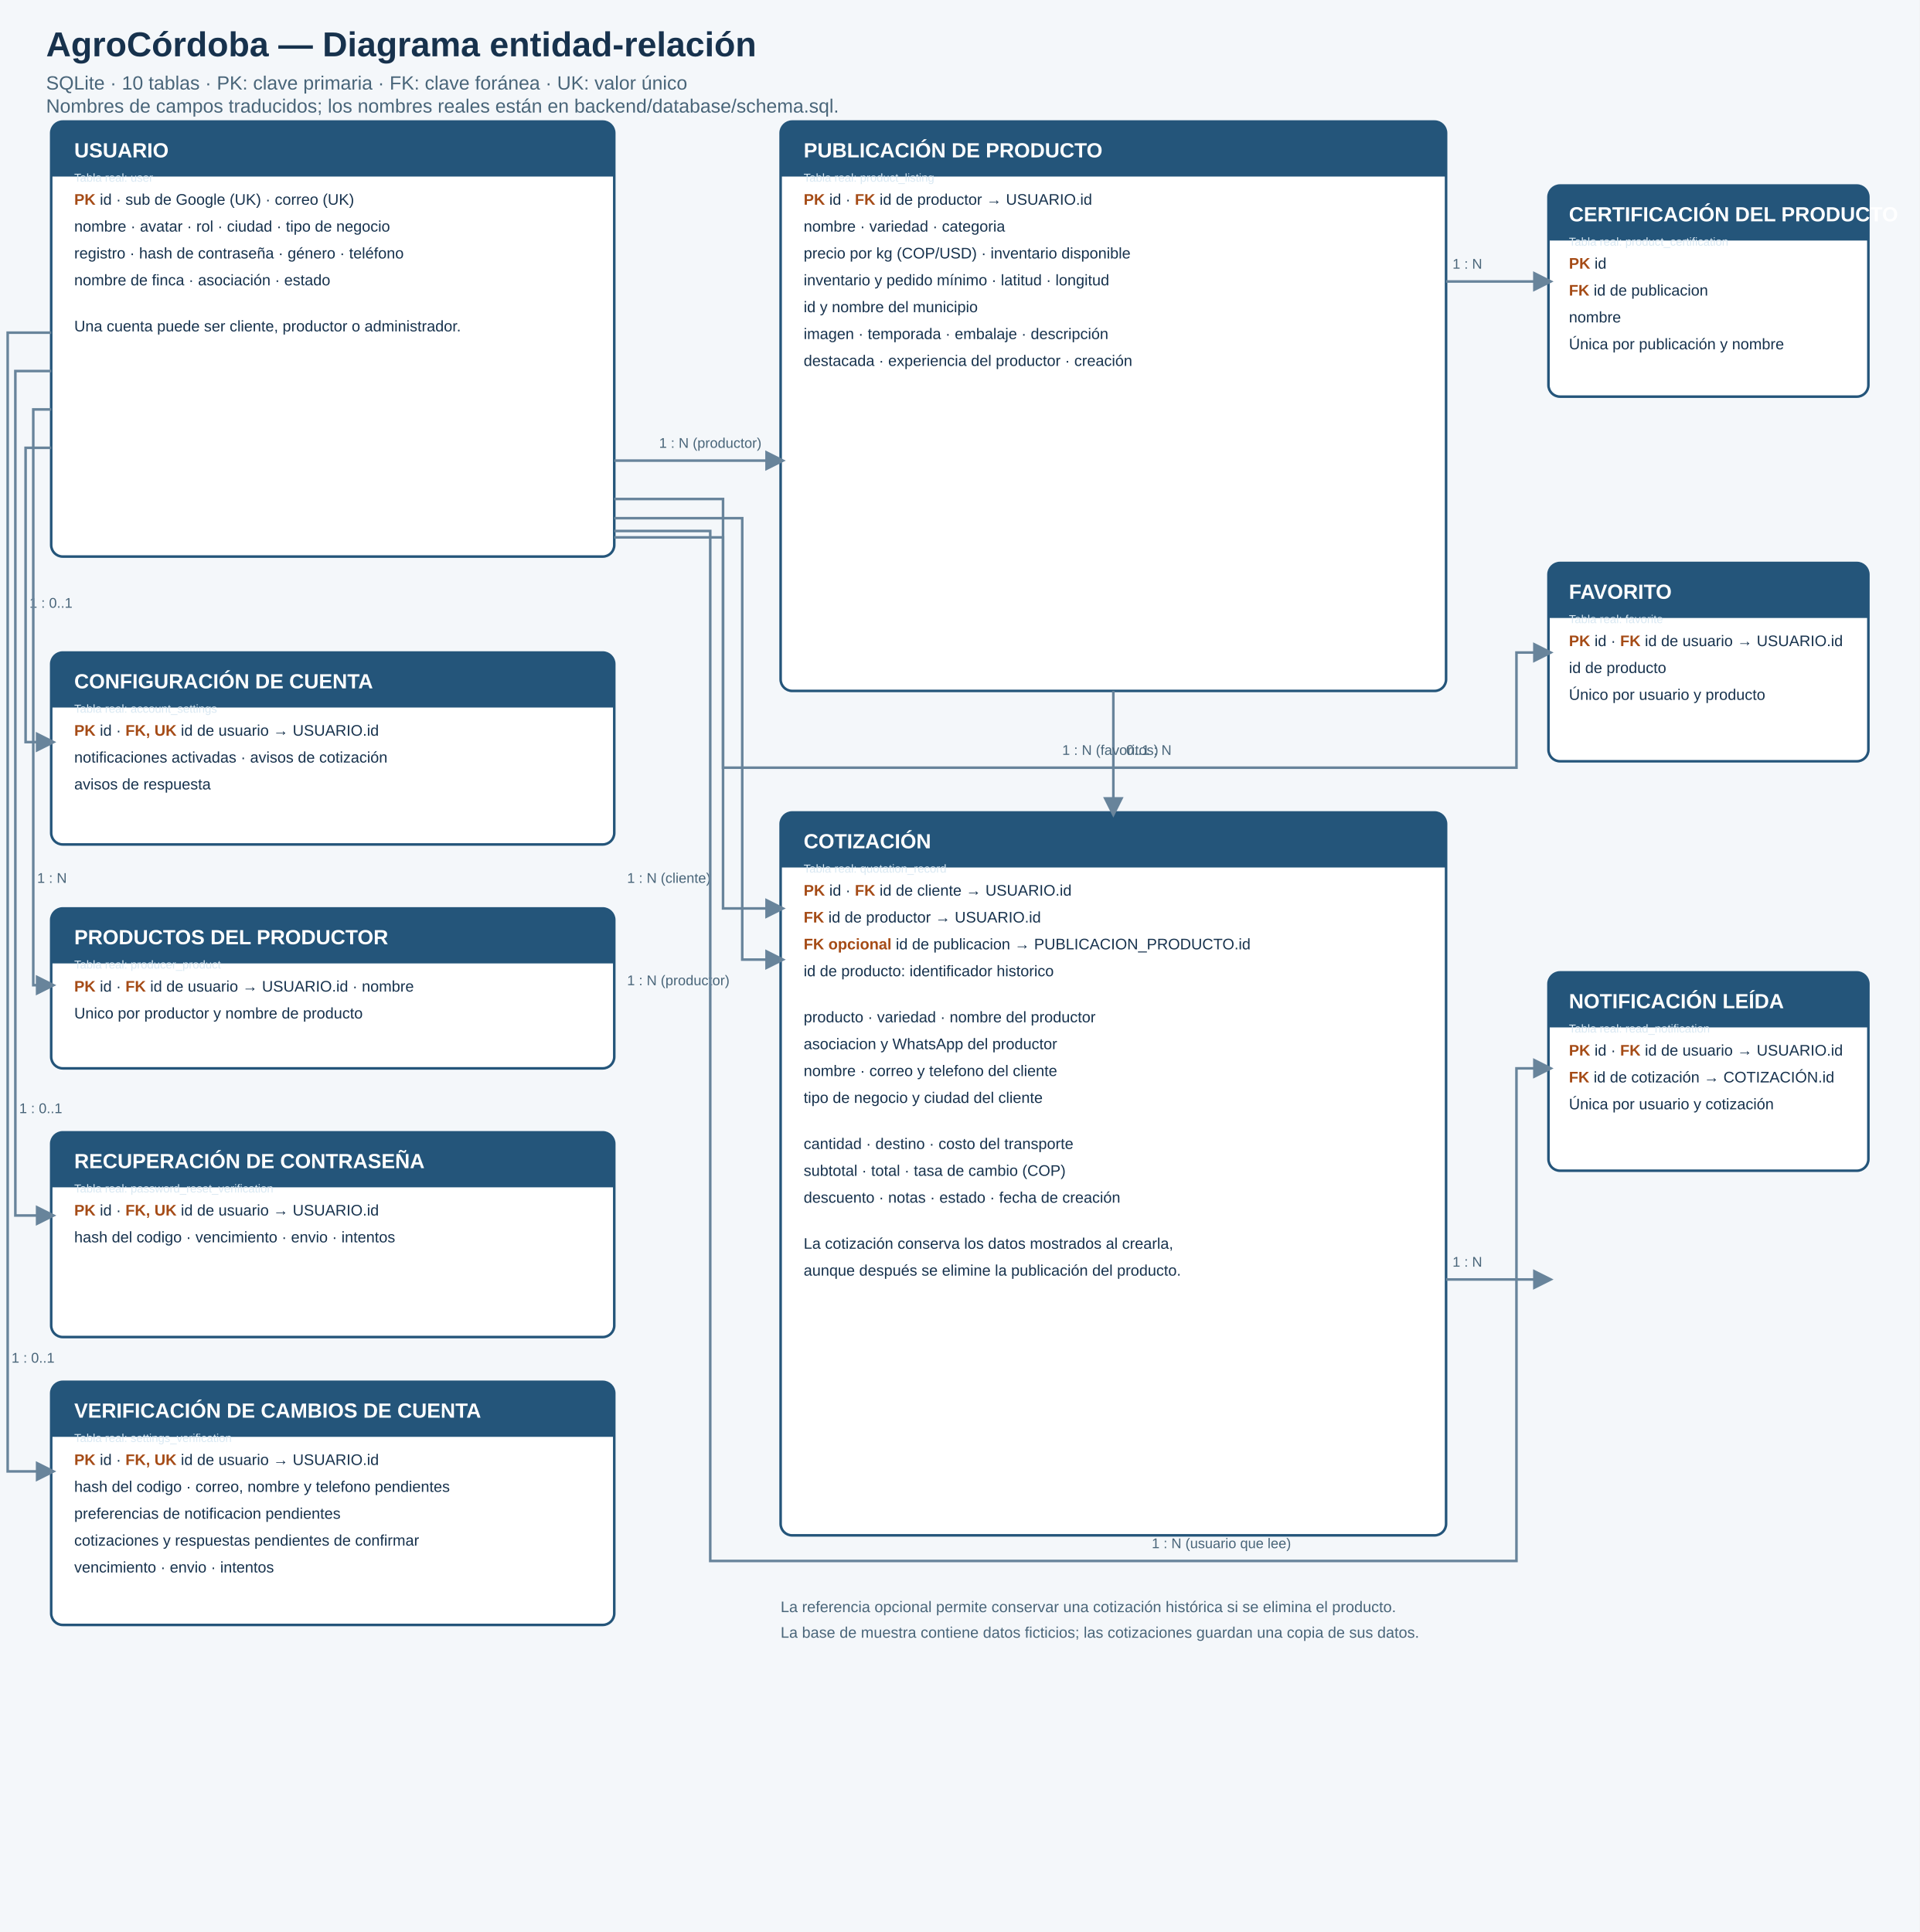
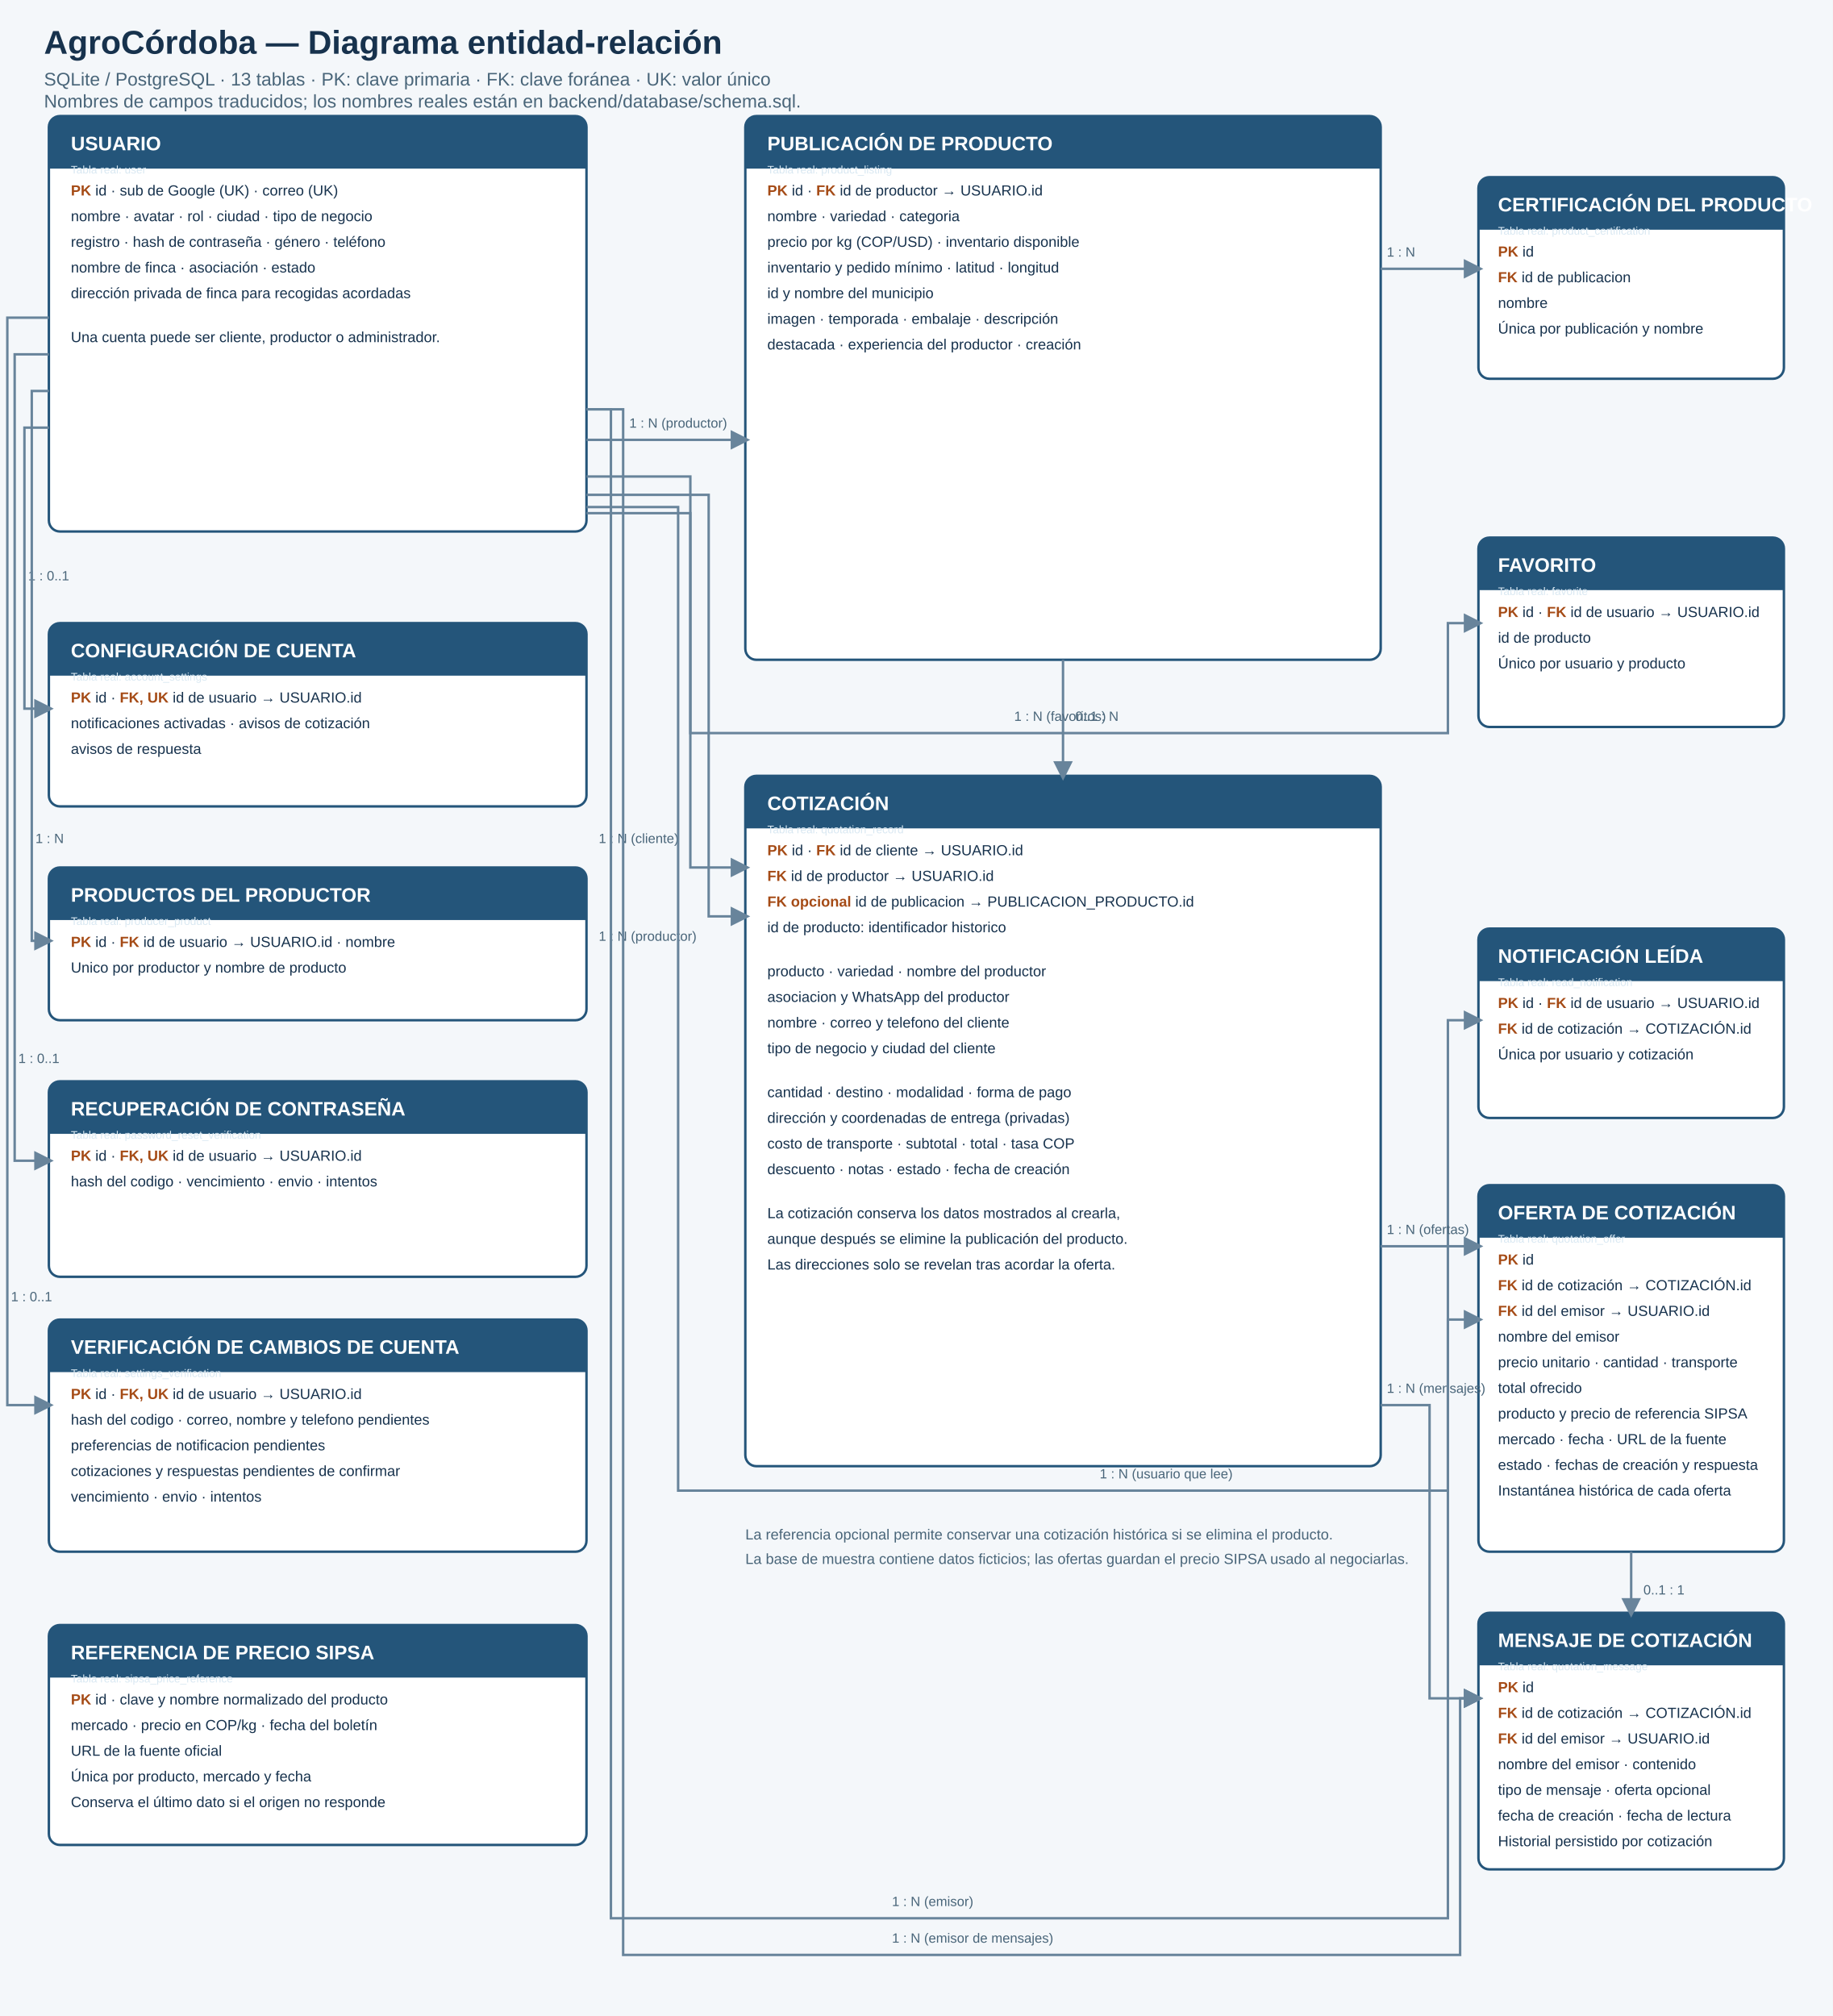
- <svg xmlns="http://www.w3.org/2000/svg" width="1500" height="1510" viewBox="0 0 1500 1510" role="img" aria-labelledby="title description">
+ <svg xmlns="http://www.w3.org/2000/svg" width="1500" height="1650" viewBox="0 0 1500 1650" role="img" aria-labelledby="title description">
  <defs>
    <style>
      text { font-family: Arial, Helvetica, sans-serif; fill: #17324d; }
      .heading { font-size: 27px; font-weight: 700; }
      .subheading { font-size: 15px; fill: #496579; }
      .table { fill: #ffffff; stroke: #24557a; stroke-width: 2; rx: 9; }
      .tablehead { fill: #24557a; }
      .tablename { fill: #ffffff; font-size: 16px; font-weight: 700; }
      .field { font-size: 12px; }
      .physical-table { font-size: 9px; fill: #d9e8f2; }
      .key { font-weight: 700; fill: #a54b16; }
      .edge { fill: none; stroke: #68849b; stroke-width: 2; }
      .edge-label { font-size: 11px; fill: #496579; }
      .note { font-size: 12px; fill: #496579; }
    </style>
    <marker id="arrow" markerWidth="8" markerHeight="8" refX="6" refY="4" orient="auto">
      <path d="M0,0 L8,4 L0,8 z" fill="#68849b" />
    </marker>
  </defs>
-   <rect width="1500" height="1510" fill="#f4f7fa" />
+   <rect width="1500" height="1650" fill="#f4f7fa" />
  <text x="36" y="44" class="heading">AgroCórdoba — Diagrama entidad-relación</text>
-   <text x="36" y="70" class="subheading">SQLite · 10 tablas · PK: clave primaria · FK: clave foránea · UK: valor único</text>
+   <text x="36" y="70" class="subheading">SQLite / PostgreSQL · 13 tablas · PK: clave primaria · FK: clave foránea · UK: valor único</text>
  <text x="36" y="88" class="subheading">Nombres de campos traducidos; los nombres reales están en backend/database/schema.sql.</text>
  <g transform="translate(40 95)">
    <rect class="table" width="440" height="340" />
    <path class="tablehead" d="M9 0h422a9 9 0 0 1 9 9v34H0V9a9 9 0 0 1 9-9z" />
    <text x="18" y="28" class="tablename">USUARIO</text>
    <text x="18" y="47" class="physical-table">Tabla real: user</text>
    <text x="18" y="65" class="field">
      <tspan class="key">PK</tspan> id · sub de Google (UK) · correo (UK)</text>
    <text x="18" y="86" class="field">nombre · avatar · rol · ciudad · tipo de negocio</text>
    <text x="18" y="107" class="field">registro · hash de contraseña · género · teléfono</text>
    <text x="18" y="128" class="field">nombre de finca · asociación · estado</text>
-     <text x="18" y="164" class="field">Una cuenta puede ser cliente, productor o administrador.</text>
+     <text x="18" y="149" class="field">dirección privada de finca para recogidas acordadas</text>
+     <text x="18" y="185" class="field">Una cuenta puede ser cliente, productor o administrador.</text>
  </g>
  <g transform="translate(40 510)">
    <rect class="table" width="440" height="150" />
    <path class="tablehead" d="M9 0h422a9 9 0 0 1 9 9v34H0V9a9 9 0 0 1 9-9z" />
    <text x="18" y="28" class="tablename">CONFIGURACIÓN DE CUENTA</text>
    <text x="18" y="47" class="physical-table">Tabla real: account_settings</text>
    <text x="18" y="65" class="field">
      <tspan class="key">PK</tspan> id · <tspan class="key">FK, UK</tspan> id de usuario → USUARIO.id</text>
    <text x="18" y="86" class="field">notificaciones activadas · avisos de cotización</text>
    <text x="18" y="107" class="field">avisos de respuesta</text>
  </g>
  <g transform="translate(40 710)">
    <rect class="table" width="440" height="125" />
    <path class="tablehead" d="M9 0h422a9 9 0 0 1 9 9v34H0V9a9 9 0 0 1 9-9z" />
    <text x="18" y="28" class="tablename">PRODUCTOS DEL PRODUCTOR</text>
    <text x="18" y="47" class="physical-table">Tabla real: producer_product</text>
    <text x="18" y="65" class="field">
      <tspan class="key">PK</tspan> id · <tspan class="key">FK</tspan> id de usuario → USUARIO.id · nombre</text>
    <text x="18" y="86" class="field">Unico por productor y nombre de producto</text>
  </g>
  <g transform="translate(40 885)">
    <rect class="table" width="440" height="160" />
    <path class="tablehead" d="M9 0h422a9 9 0 0 1 9 9v34H0V9a9 9 0 0 1 9-9z" />
    <text x="18" y="28" class="tablename">RECUPERACIÓN DE CONTRASEÑA</text>
    <text x="18" y="47" class="physical-table">Tabla real: password_reset_verification</text>
    <text x="18" y="65" class="field">
      <tspan class="key">PK</tspan> id · <tspan class="key">FK, UK</tspan> id de usuario → USUARIO.id</text>
    <text x="18" y="86" class="field">hash del codigo · vencimiento · envio · intentos</text>
  </g>
  <g transform="translate(40 1080)">
    <rect class="table" width="440" height="190" />
    <path class="tablehead" d="M9 0h422a9 9 0 0 1 9 9v34H0V9a9 9 0 0 1 9-9z" />
    <text x="18" y="28" class="tablename">VERIFICACIÓN DE CAMBIOS DE CUENTA</text>
    <text x="18" y="47" class="physical-table">Tabla real: settings_verification</text>
    <text x="18" y="65" class="field">
      <tspan class="key">PK</tspan> id · <tspan class="key">FK, UK</tspan> id de usuario → USUARIO.id</text>
    <text x="18" y="86" class="field">hash del codigo · correo, nombre y telefono pendientes</text>
    <text x="18" y="107" class="field">preferencias de notificacion pendientes</text>
    <text x="18" y="128" class="field">cotizaciones y respuestas pendientes de confirmar</text>
    <text x="18" y="149" class="field">vencimiento · envio · intentos</text>
+   </g>
+   <g transform="translate(40 1330)">
+     <rect class="table" width="440" height="180" />
+     <path class="tablehead" d="M9 0h422a9 9 0 0 1 9 9v34H0V9a9 9 0 0 1 9-9z" />
+     <text x="18" y="28" class="tablename">REFERENCIA DE PRECIO SIPSA</text>
+     <text x="18" y="47" class="physical-table">Tabla real: sipsa_price_reference</text>
+     <text x="18" y="65" class="field">
+       <tspan class="key">PK</tspan> id · clave y nombre normalizado del producto</text>
+     <text x="18" y="86" class="field">mercado · precio en COP/kg · fecha del boletín</text>
+     <text x="18" y="107" class="field">URL de la fuente oficial</text>
+     <text x="18" y="128" class="field">Única por producto, mercado y fecha</text>
+     <text x="18" y="149" class="field">Conserva el último dato si el origen no responde</text>
  </g>
  <g transform="translate(610 95)">
    <rect class="table" width="520" height="445" />
    <path class="tablehead" d="M9 0h502a9 9 0 0 1 9 9v34H0V9a9 9 0 0 1 9-9z" />
    <text x="18" y="28" class="tablename">PUBLICACIÓN DE PRODUCTO</text>
    <text x="18" y="47" class="physical-table">Tabla real: product_listing</text>
    <text x="18" y="65" class="field">
      <tspan class="key">PK</tspan> id · <tspan class="key">FK</tspan> id de productor → USUARIO.id</text>
    <text x="18" y="86" class="field">nombre · variedad · categoria</text>
    <text x="18" y="107" class="field">precio por kg (COP/USD) · inventario disponible</text>
    <text x="18" y="128" class="field">inventario y pedido mínimo · latitud · longitud</text>
    <text x="18" y="149" class="field">id y nombre del municipio</text>
    <text x="18" y="170" class="field">imagen · temporada · embalaje · descripción</text>
    <text x="18" y="191" class="field">destacada · experiencia del productor · creación</text>
  </g>
  <g transform="translate(1210 145)">
    <rect class="table" width="250" height="165" />
    <path class="tablehead" d="M9 0h232a9 9 0 0 1 9 9v34H0V9a9 9 0 0 1 9-9z" />
    <text x="16" y="28" class="tablename">CERTIFICACIÓN DEL PRODUCTO</text>
    <text x="16" y="47" class="physical-table">Tabla real: product_certification</text>
    <text x="16" y="65" class="field">
      <tspan class="key">PK</tspan> id</text>
    <text x="16" y="86" class="field">
      <tspan class="key">FK</tspan> id de publicacion</text>
    <text x="16" y="107" class="field">nombre</text>
    <text x="16" y="128" class="field">Única por publicación y nombre</text>
  </g>
  <g transform="translate(610 635)">
    <rect class="table" width="520" height="565" />
    <path class="tablehead" d="M9 0h502a9 9 0 0 1 9 9v34H0V9a9 9 0 0 1 9-9z" />
    <text x="18" y="28" class="tablename">COTIZACIÓN</text>
    <text x="18" y="47" class="physical-table">Tabla real: quotation_record</text>
    <text x="18" y="65" class="field">
      <tspan class="key">PK</tspan> id · <tspan class="key">FK</tspan> id de cliente → USUARIO.id</text>
    <text x="18" y="86" class="field">
      <tspan class="key">FK</tspan> id de productor → USUARIO.id</text>
    <text x="18" y="107" class="field">
      <tspan class="key">FK opcional</tspan> id de publicacion → PUBLICACION_PRODUCTO.id</text>
    <text x="18" y="128" class="field">id de producto: identificador historico</text>
    <text x="18" y="164" class="field">producto · variedad · nombre del productor</text>
    <text x="18" y="185" class="field">asociacion y WhatsApp del productor</text>
    <text x="18" y="206" class="field">nombre · correo y telefono del cliente</text>
    <text x="18" y="227" class="field">tipo de negocio y ciudad del cliente</text>
-     <text x="18" y="263" class="field">cantidad · destino · costo del transporte</text>
-     <text x="18" y="284" class="field">subtotal · total · tasa de cambio (COP)</text>
-     <text x="18" y="305" class="field">descuento · notas · estado · fecha de creación</text>
-     <text x="18" y="341" class="field">La cotización conserva los datos mostrados al crearla,</text>
-     <text x="18" y="362" class="field">aunque después se elimine la publicación del producto.</text>
+     <text x="18" y="263" class="field">cantidad · destino · modalidad · forma de pago</text>
+     <text x="18" y="284" class="field">dirección y coordenadas de entrega (privadas)</text>
+     <text x="18" y="305" class="field">costo de transporte · subtotal · total · tasa COP</text>
+     <text x="18" y="326" class="field">descuento · notas · estado · fecha de creación</text>
+     <text x="18" y="362" class="field">La cotización conserva los datos mostrados al crearla,</text>
+     <text x="18" y="383" class="field">aunque después se elimine la publicación del producto.</text>
+     <text x="18" y="404" class="field">Las direcciones solo se revelan tras acordar la oferta.</text>
  </g>
  <g transform="translate(1210 440)">
    <rect class="table" width="250" height="155" />
    <path class="tablehead" d="M9 0h232a9 9 0 0 1 9 9v34H0V9a9 9 0 0 1 9-9z" />
    <text x="16" y="28" class="tablename">FAVORITO</text>
    <text x="16" y="47" class="physical-table">Tabla real: favorite</text>
    <text x="16" y="65" class="field">
      <tspan class="key">PK</tspan> id · <tspan class="key">FK</tspan> id de usuario → USUARIO.id</text>
    <text x="16" y="86" class="field">id de producto</text>
    <text x="16" y="107" class="field">Único por usuario y producto</text>
  </g>
  <g transform="translate(1210 760)">
    <rect class="table" width="250" height="155" />
    <path class="tablehead" d="M9 0h232a9 9 0 0 1 9 9v34H0V9a9 9 0 0 1 9-9z" />
    <text x="16" y="28" class="tablename">NOTIFICACIÓN LEÍDA</text>
    <text x="16" y="47" class="physical-table">Tabla real: read_notification</text>
    <text x="16" y="65" class="field">
      <tspan class="key">PK</tspan> id · <tspan class="key">FK</tspan> id de usuario → USUARIO.id</text>
    <text x="16" y="86" class="field">
      <tspan class="key">FK</tspan> id de cotización → COTIZACIÓN.id</text>
    <text x="16" y="107" class="field">Única por usuario y cotización</text>
+   </g>
+   <g transform="translate(1210 970)">
+     <rect class="table" width="250" height="300" />
+     <path class="tablehead" d="M9 0h232a9 9 0 0 1 9 9v34H0V9a9 9 0 0 1 9-9z" />
+     <text x="16" y="28" class="tablename">OFERTA DE COTIZACIÓN</text>
+     <text x="16" y="47" class="physical-table">Tabla real: quotation_offer</text>
+     <text x="16" y="65" class="field">
+       <tspan class="key">PK</tspan> id</text>
+     <text x="16" y="86" class="field">
+       <tspan class="key">FK</tspan> id de cotización → COTIZACIÓN.id</text>
+     <text x="16" y="107" class="field">
+       <tspan class="key">FK</tspan> id del emisor → USUARIO.id</text>
+     <text x="16" y="128" class="field">nombre del emisor</text>
+     <text x="16" y="149" class="field">precio unitario · cantidad · transporte</text>
+     <text x="16" y="170" class="field">total ofrecido</text>
+     <text x="16" y="191" class="field">producto y precio de referencia SIPSA</text>
+     <text x="16" y="212" class="field">mercado · fecha · URL de la fuente</text>
+     <text x="16" y="233" class="field">estado · fechas de creación y respuesta</text>
+     <text x="16" y="254" class="field">Instantánea histórica de cada oferta</text>
+   </g>
+   <g transform="translate(1210 1320)">
+     <rect class="table" width="250" height="210" />
+     <path class="tablehead" d="M9 0h232a9 9 0 0 1 9 9v34H0V9a9 9 0 0 1 9-9z" />
+     <text x="16" y="28" class="tablename">MENSAJE DE COTIZACIÓN</text>
+     <text x="16" y="47" class="physical-table">Tabla real: quotation_message</text>
+     <text x="16" y="65" class="field">
+       <tspan class="key">PK</tspan> id</text>
+     <text x="16" y="86" class="field">
+       <tspan class="key">FK</tspan> id de cotización → COTIZACIÓN.id</text>
+     <text x="16" y="107" class="field">
+       <tspan class="key">FK</tspan> id del emisor → USUARIO.id</text>
+     <text x="16" y="128" class="field">nombre del emisor · contenido</text>
+     <text x="16" y="149" class="field">tipo de mensaje · oferta opcional</text>
+     <text x="16" y="170" class="field">fecha de creación · fecha de lectura</text>
+     <text x="16" y="191" class="field">Historial persistido por cotización</text>
  </g>
  <path class="edge" marker-end="url(#arrow)" d="M40 350 H20 V580 H40" />
  <text x="23" y="475" class="edge-label">1 : 0..1</text>
  <path class="edge" marker-end="url(#arrow)" d="M40 320 H26 V770 H40" />
  <text x="29" y="690" class="edge-label">1 : N</text>
  <path class="edge" marker-end="url(#arrow)" d="M40 290 H12 V950 H40" />
  <text x="15" y="870" class="edge-label">1 : 0..1</text>
  <path class="edge" marker-end="url(#arrow)" d="M40 260 H6 V1150 H40" />
  <text x="9" y="1065" class="edge-label">1 : 0..1</text>
  <path class="edge" marker-end="url(#arrow)" d="M480 360 H610" />
  <text x="515" y="350" class="edge-label">1 : N (productor)</text>
  <path class="edge" marker-end="url(#arrow)" d="M1130 220 H1210" />
  <text x="1135" y="210" class="edge-label">1 : N</text>
  <path class="edge" marker-end="url(#arrow)" d="M870 540 V635" />
  <text x="880" y="590" class="edge-label">0..1 : N</text>
  <path class="edge" marker-end="url(#arrow)" d="M480 390 H565 V710 H610" />
  <text x="490" y="690" class="edge-label">1 : N (cliente)</text>
  <path class="edge" marker-end="url(#arrow)" d="M480 405 H580 V750 H610" />
  <text x="490" y="770" class="edge-label">1 : N (productor)</text>
  <path class="edge" marker-end="url(#arrow)" d="M480 420 H565 V600 H1185 V510 H1210" />
  <text x="830" y="590" class="edge-label">1 : N (favoritos)</text>
  <path class="edge" marker-end="url(#arrow)" d="M480 415 H555 V1220 H1185 V835 H1210" />
  <text x="900" y="1210" class="edge-label">1 : N (usuario que lee)</text>
-   <path class="edge" marker-end="url(#arrow)" d="M1130 1000 H1210" />
-   <text x="1135" y="990" class="edge-label">1 : N</text>
+   <path class="edge" marker-end="url(#arrow)" d="M1130 1020 H1210" />
+   <text x="1135" y="1010" class="edge-label">1 : N (ofertas)</text>
+   <path class="edge" marker-end="url(#arrow)" d="M1130 1150 H1170 V1390 H1210" />
+   <text x="1135" y="1140" class="edge-label">1 : N (mensajes)</text>
+   <path class="edge" marker-end="url(#arrow)" d="M1335 1270 V1320" />
+   <text x="1345" y="1305" class="edge-label">0..1 : 1</text>
+   <path class="edge" marker-end="url(#arrow)" d="M480 335 H500 V1570 H1185 V1080 H1210" />
+   <text x="730" y="1560" class="edge-label">1 : N (emisor)</text>
+   <path class="edge" marker-end="url(#arrow)" d="M480 335 H510 V1600 H1195 V1390 H1210" />
+   <text x="730" y="1590" class="edge-label">1 : N (emisor de mensajes)</text>
  <text x="610" y="1260" class="note">La referencia opcional permite conservar una cotización histórica si se elimina el producto.</text>
-   <text x="610" y="1280" class="note">La base de muestra contiene datos ficticios; las cotizaciones guardan una copia de sus datos.</text>
+   <text x="610" y="1280" class="note">La base de muestra contiene datos ficticios; las ofertas guardan el precio SIPSA usado al negociarlas.</text>
</svg>
